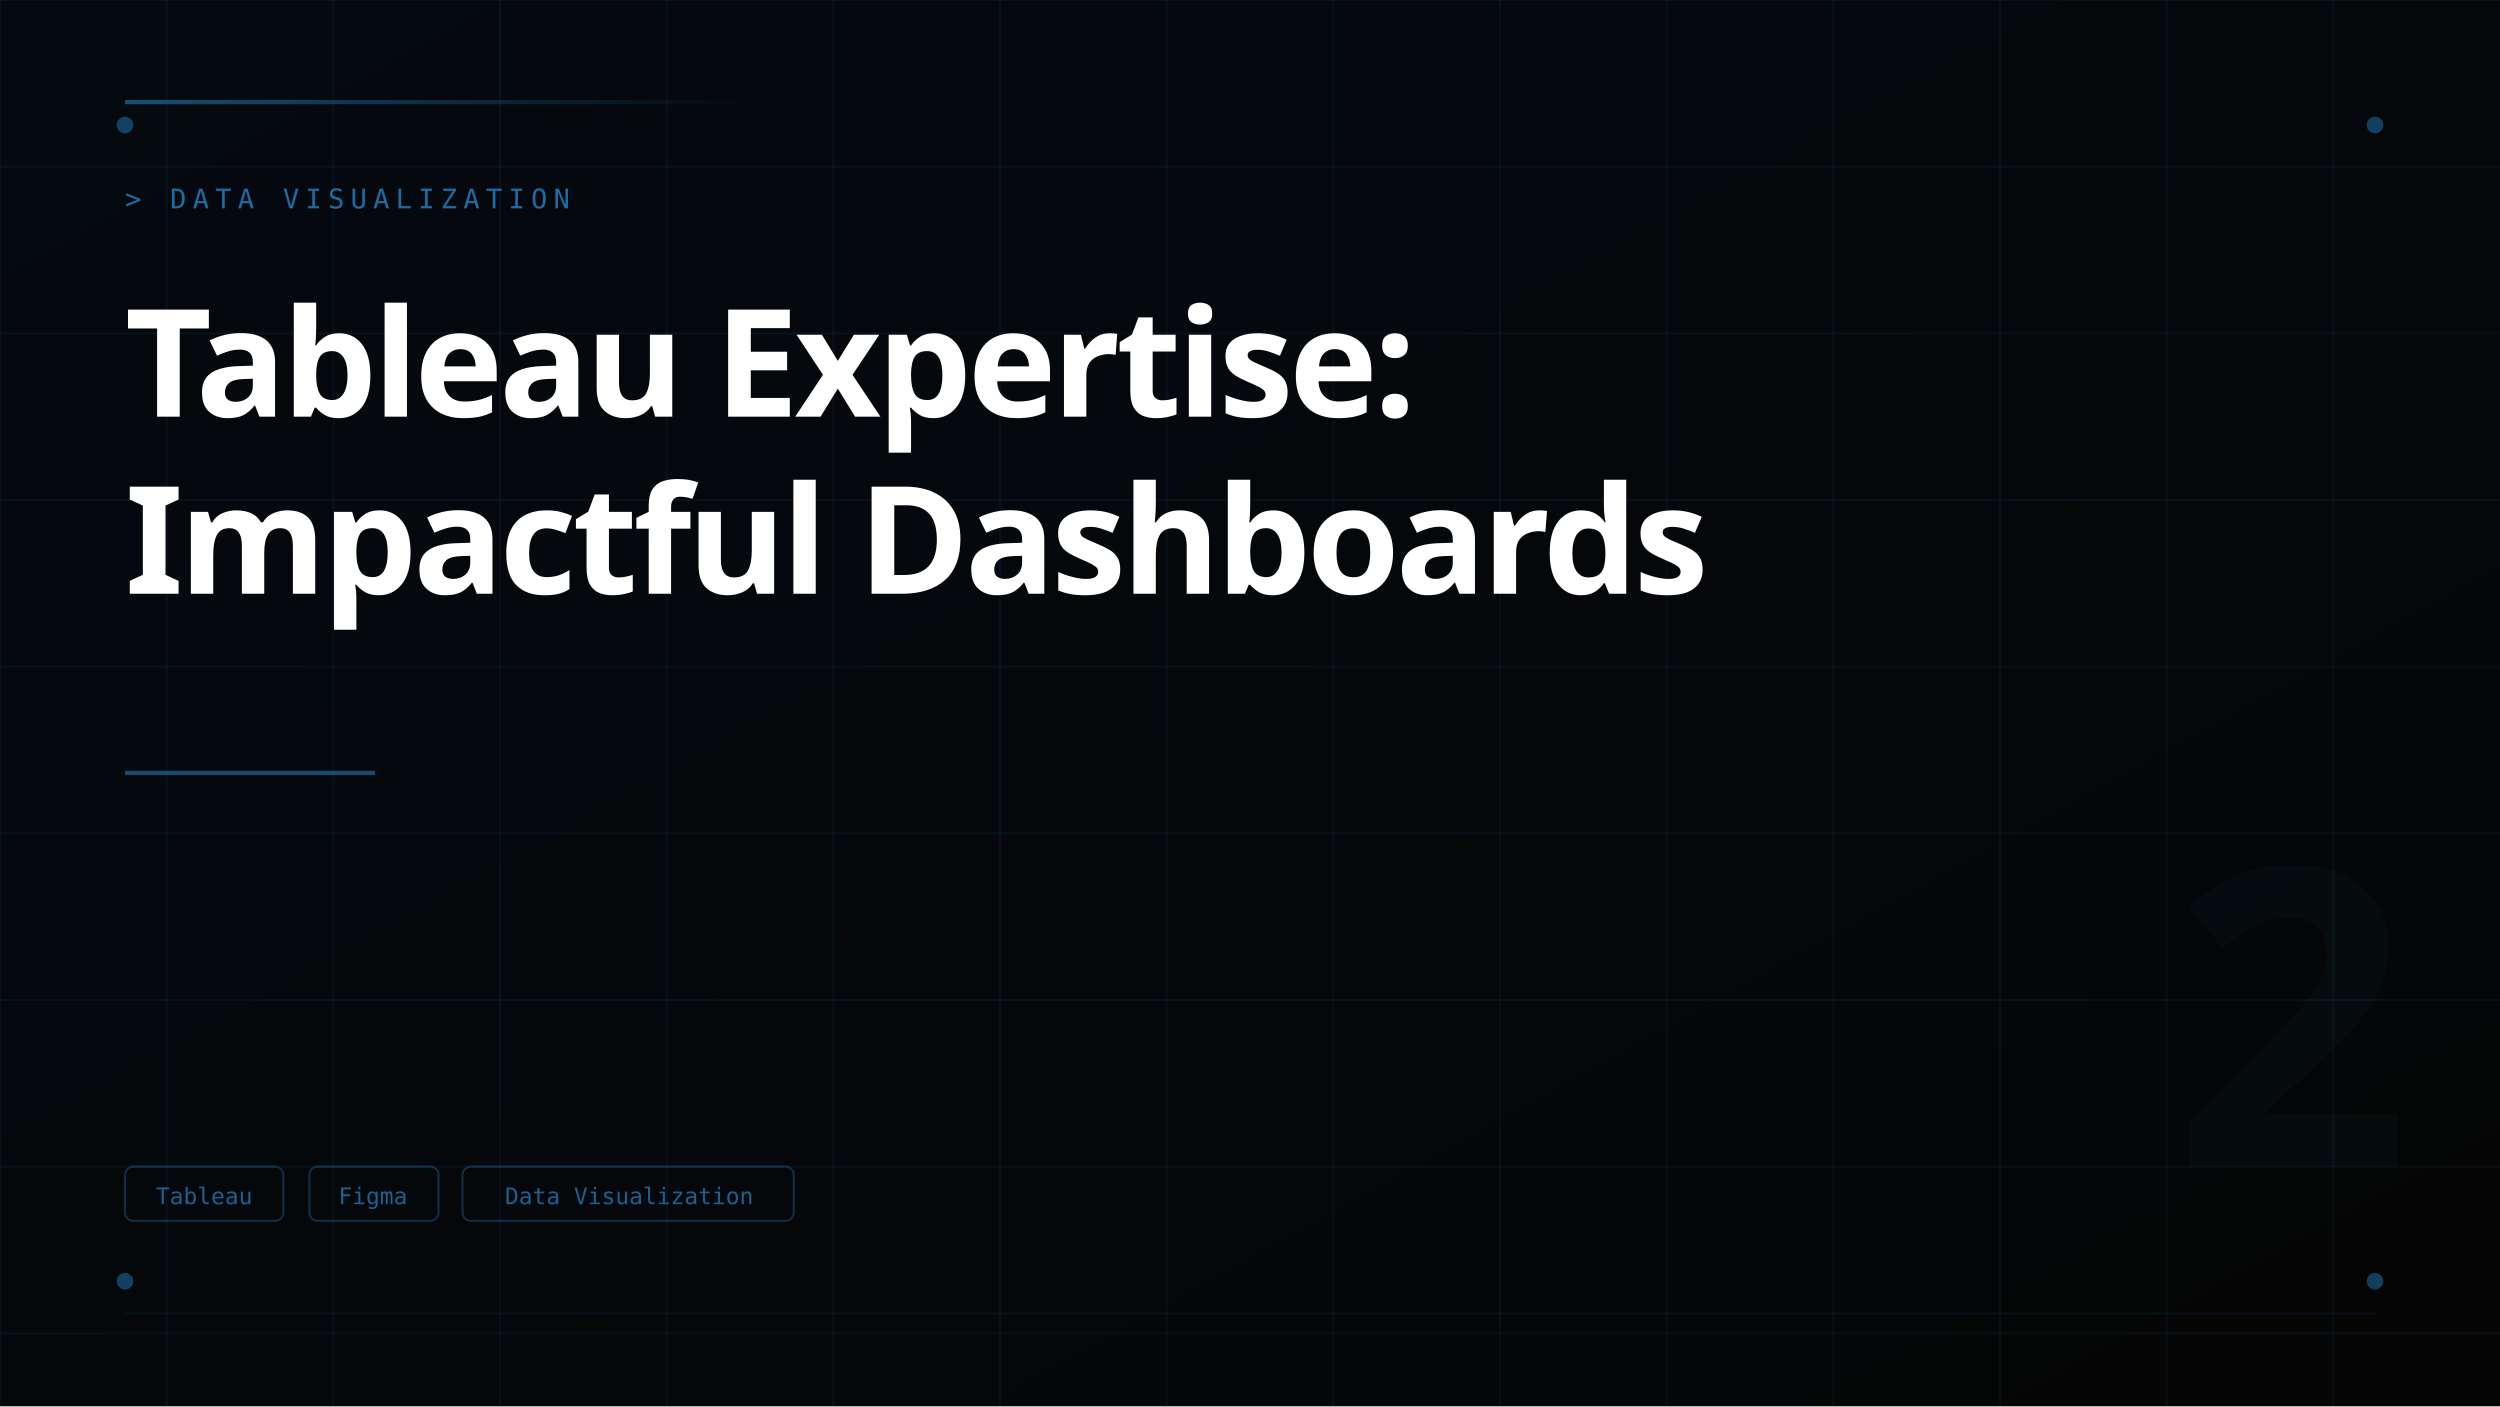
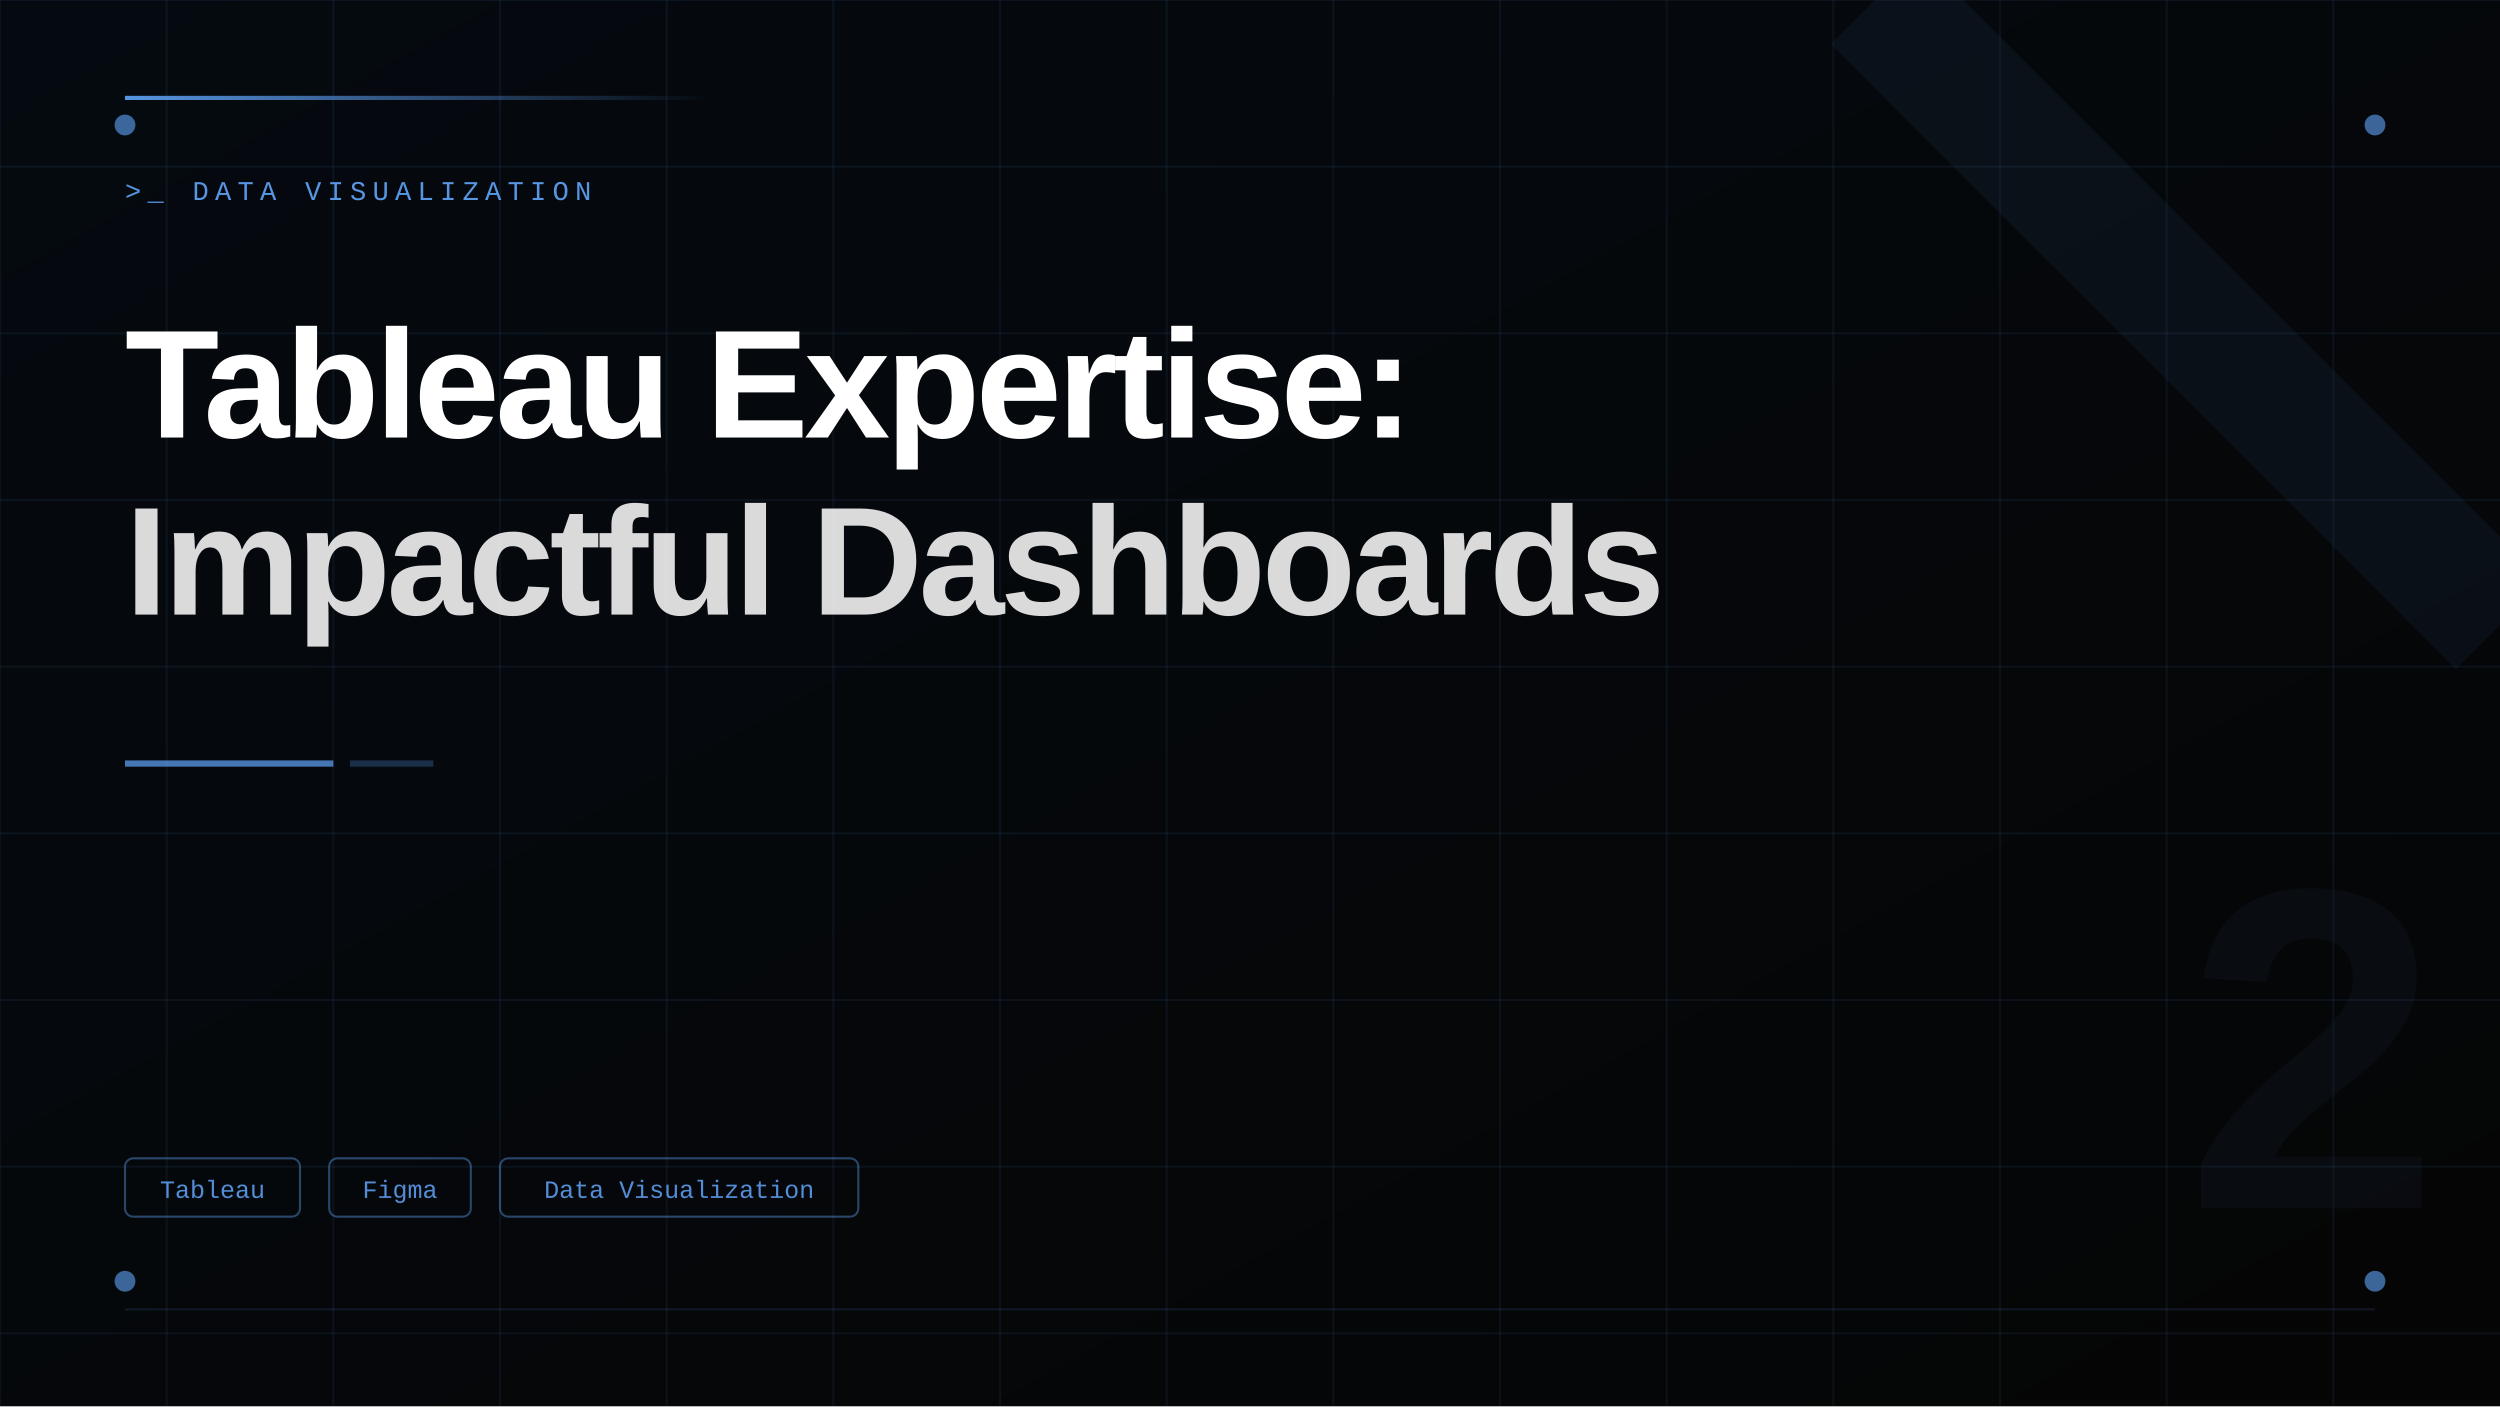
- <svg xmlns="http://www.w3.org/2000/svg" viewBox="0 0 1200 675" width="1200" height="675">
+ <svg xmlns="http://www.w3.org/2000/svg" viewBox="0 0 1200 675">
  <defs>
-     <linearGradient id="bg" x1="0" y1="0" x2="1" y2="1">
+     <linearGradient id="bg2" x1="0" y1="0" x2="1" y2="1">
      <stop offset="0%" stop-color="#050a10" />
      <stop offset="100%" stop-color="#050505" />
    </linearGradient>
-     <linearGradient id="linefade" x1="0" y1="0" x2="1" y2="0">
-       <stop offset="0%" stop-color="#1f77b4" stop-opacity="0.9" />
-       <stop offset="100%" stop-color="#1f77b4" stop-opacity="0" />
+     <linearGradient id="lf2" x1="0" y1="0" x2="1" y2="0">
+       <stop offset="0%" stop-color="#60a5fa" stop-opacity="0.9" />
+       <stop offset="100%" stop-color="#60a5fa" stop-opacity="0" />
    </linearGradient>
  </defs>
-   <rect width="1200" height="675" fill="url(#bg)" />
-   <line x1="0" y1="0" x2="0" y2="675" stroke="rgba(31,119,180,0.09)" stroke-width="1" />
-   <line x1="80" y1="0" x2="80" y2="675" stroke="rgba(31,119,180,0.09)" stroke-width="1" />
-   <line x1="160" y1="0" x2="160" y2="675" stroke="rgba(31,119,180,0.09)" stroke-width="1" />
-   <line x1="240" y1="0" x2="240" y2="675" stroke="rgba(31,119,180,0.09)" stroke-width="1" />
-   <line x1="320" y1="0" x2="320" y2="675" stroke="rgba(31,119,180,0.09)" stroke-width="1" />
-   <line x1="400" y1="0" x2="400" y2="675" stroke="rgba(31,119,180,0.09)" stroke-width="1" />
-   <line x1="480" y1="0" x2="480" y2="675" stroke="rgba(31,119,180,0.09)" stroke-width="1" />
-   <line x1="560" y1="0" x2="560" y2="675" stroke="rgba(31,119,180,0.09)" stroke-width="1" />
-   <line x1="640" y1="0" x2="640" y2="675" stroke="rgba(31,119,180,0.09)" stroke-width="1" />
-   <line x1="720" y1="0" x2="720" y2="675" stroke="rgba(31,119,180,0.09)" stroke-width="1" />
-   <line x1="800" y1="0" x2="800" y2="675" stroke="rgba(31,119,180,0.09)" stroke-width="1" />
-   <line x1="880" y1="0" x2="880" y2="675" stroke="rgba(31,119,180,0.09)" stroke-width="1" />
-   <line x1="960" y1="0" x2="960" y2="675" stroke="rgba(31,119,180,0.09)" stroke-width="1" />
-   <line x1="1040" y1="0" x2="1040" y2="675" stroke="rgba(31,119,180,0.09)" stroke-width="1" />
-   <line x1="1120" y1="0" x2="1120" y2="675" stroke="rgba(31,119,180,0.09)" stroke-width="1" />
-   <line x1="0" y1="0" x2="1200" y2="0" stroke="rgba(31,119,180,0.09)" stroke-width="1" />
-   <line x1="0" y1="80" x2="1200" y2="80" stroke="rgba(31,119,180,0.09)" stroke-width="1" />
-   <line x1="0" y1="160" x2="1200" y2="160" stroke="rgba(31,119,180,0.09)" stroke-width="1" />
-   <line x1="0" y1="240" x2="1200" y2="240" stroke="rgba(31,119,180,0.09)" stroke-width="1" />
-   <line x1="0" y1="320" x2="1200" y2="320" stroke="rgba(31,119,180,0.09)" stroke-width="1" />
-   <line x1="0" y1="400" x2="1200" y2="400" stroke="rgba(31,119,180,0.09)" stroke-width="1" />
-   <line x1="0" y1="480" x2="1200" y2="480" stroke="rgba(31,119,180,0.09)" stroke-width="1" />
-   <line x1="0" y1="560" x2="1200" y2="560" stroke="rgba(31,119,180,0.09)" stroke-width="1" />
-   <line x1="0" y1="640" x2="1200" y2="640" stroke="rgba(31,119,180,0.09)" stroke-width="1" />
-   <circle cx="60" cy="60" r="4" fill="#1f77b4" opacity="0.5" />
-   <circle cx="1140" cy="60" r="4" fill="#1f77b4" opacity="0.5" />
-   <circle cx="60" cy="615" r="4" fill="#1f77b4" opacity="0.5" />
-   <circle cx="1140" cy="615" r="4" fill="#1f77b4" opacity="0.5" />
-   <rect x="60" y="48" width="300" height="2" fill="url(#linefade)" opacity="0.7" />
-   <text x="60" y="100" font-family="'JetBrains Mono', monospace" font-size="13" fill="#1f77b4" letter-spacing="3" opacity="0.9">&gt; DATA VISUALIZATION</text>
-   <text x="60" y="200" font-family="'Space Grotesk', sans-serif" font-size="72" font-weight="700" fill="#ffffff" letter-spacing="-2">Tableau Expertise:</text>
-   <text x="60" y="285" font-family="'Space Grotesk', sans-serif" font-size="72" font-weight="700" fill="#ffffff" letter-spacing="-2">Impactful Dashboards</text>
-   <rect x="60" y="370" width="120" height="2" fill="#1f77b4" opacity="0.6" />
-   <rect x="60" y="560" width="76" height="26" rx="4" fill="none" stroke="#1f77b4" stroke-opacity="0.35" stroke-width="1" />
-   <text x="98" y="578" text-anchor="middle" font-family="'JetBrains Mono', monospace" font-size="11" fill="#1f77b4" opacity="0.8">Tableau</text>
-   <rect x="148.5" y="560" width="62" height="26" rx="4" fill="none" stroke="#1f77b4" stroke-opacity="0.35" stroke-width="1" />
-   <text x="179" y="578" text-anchor="middle" font-family="'JetBrains Mono', monospace" font-size="11" fill="#1f77b4" opacity="0.8">Figma</text>
-   <rect x="222.0" y="560" width="159" height="26" rx="4" fill="none" stroke="#1f77b4" stroke-opacity="0.35" stroke-width="1" />
-   <text x="302" y="578" text-anchor="middle" font-family="'JetBrains Mono', monospace" font-size="11" fill="#1f77b4" opacity="0.8">Data Visualization</text>
-   <text x="1100" y="560" font-family="'Space Grotesk', sans-serif" font-size="200" font-weight="700" fill="#1f77b4" opacity="0.04" text-anchor="middle">2</text>
-   <rect x="60" y="630" width="1080" height="1" fill="#1f77b4" opacity="0.1" />
+   <rect width="1200" height="675" fill="url(#bg2)" />
+   <line x1="900" y1="0" x2="1200" y2="300" stroke="#60a5fa" stroke-opacity="0.06" stroke-width="60" />
+   <line x1="0" y1="0" x2="0" y2="675" stroke="rgba(96,165,250,0.07)" stroke-width="1" />
+   <line x1="80" y1="0" x2="80" y2="675" stroke="rgba(96,165,250,0.07)" stroke-width="1" />
+   <line x1="160" y1="0" x2="160" y2="675" stroke="rgba(96,165,250,0.07)" stroke-width="1" />
+   <line x1="240" y1="0" x2="240" y2="675" stroke="rgba(96,165,250,0.07)" stroke-width="1" />
+   <line x1="320" y1="0" x2="320" y2="675" stroke="rgba(96,165,250,0.07)" stroke-width="1" />
+   <line x1="400" y1="0" x2="400" y2="675" stroke="rgba(96,165,250,0.07)" stroke-width="1" />
+   <line x1="480" y1="0" x2="480" y2="675" stroke="rgba(96,165,250,0.07)" stroke-width="1" />
+   <line x1="560" y1="0" x2="560" y2="675" stroke="rgba(96,165,250,0.07)" stroke-width="1" />
+   <line x1="640" y1="0" x2="640" y2="675" stroke="rgba(96,165,250,0.07)" stroke-width="1" />
+   <line x1="720" y1="0" x2="720" y2="675" stroke="rgba(96,165,250,0.07)" stroke-width="1" />
+   <line x1="800" y1="0" x2="800" y2="675" stroke="rgba(96,165,250,0.07)" stroke-width="1" />
+   <line x1="880" y1="0" x2="880" y2="675" stroke="rgba(96,165,250,0.07)" stroke-width="1" />
+   <line x1="960" y1="0" x2="960" y2="675" stroke="rgba(96,165,250,0.07)" stroke-width="1" />
+   <line x1="1040" y1="0" x2="1040" y2="675" stroke="rgba(96,165,250,0.07)" stroke-width="1" />
+   <line x1="1120" y1="0" x2="1120" y2="675" stroke="rgba(96,165,250,0.07)" stroke-width="1" />
+   <line x1="0" y1="0" x2="1200" y2="0" stroke="rgba(96,165,250,0.07)" stroke-width="1" />
+   <line x1="0" y1="80" x2="1200" y2="80" stroke="rgba(96,165,250,0.07)" stroke-width="1" />
+   <line x1="0" y1="160" x2="1200" y2="160" stroke="rgba(96,165,250,0.07)" stroke-width="1" />
+   <line x1="0" y1="240" x2="1200" y2="240" stroke="rgba(96,165,250,0.07)" stroke-width="1" />
+   <line x1="0" y1="320" x2="1200" y2="320" stroke="rgba(96,165,250,0.07)" stroke-width="1" />
+   <line x1="0" y1="400" x2="1200" y2="400" stroke="rgba(96,165,250,0.07)" stroke-width="1" />
+   <line x1="0" y1="480" x2="1200" y2="480" stroke="rgba(96,165,250,0.07)" stroke-width="1" />
+   <line x1="0" y1="560" x2="1200" y2="560" stroke="rgba(96,165,250,0.07)" stroke-width="1" />
+   <line x1="0" y1="640" x2="1200" y2="640" stroke="rgba(96,165,250,0.07)" stroke-width="1" />
+   <circle cx="60" cy="60" r="5" fill="#60a5fa" opacity="0.6" />
+   <circle cx="1140" cy="60" r="5" fill="#60a5fa" opacity="0.6" />
+   <circle cx="60" cy="615" r="5" fill="#60a5fa" opacity="0.6" />
+   <circle cx="1140" cy="615" r="5" fill="#60a5fa" opacity="0.6" />
+   <rect x="60" y="46" width="280" height="2" fill="url(#lf2)" />
+   <text x="60" y="96" font-family="'Courier New', Courier, monospace" font-size="13" fill="#60a5fa" letter-spacing="3" opacity="0.9">&gt;_ DATA VISUALIZATION</text>
+   <text x="60" y="210" font-family="system-ui, -apple-system, 'Segoe UI', Arial, sans-serif" font-size="74" font-weight="700" fill="#ffffff" letter-spacing="-2">Tableau Expertise:</text>
+   <text x="60" y="295" font-family="system-ui, -apple-system, 'Segoe UI', Arial, sans-serif" font-size="74" font-weight="700" fill="#ffffff" letter-spacing="-2" opacity="0.85">Impactful Dashboards</text>
+   <rect x="60" y="365" width="100" height="3" fill="#60a5fa" opacity="0.7" />
+   <rect x="168" y="365" width="40" height="3" fill="#60a5fa" opacity="0.25" />
+   <rect x="60" y="556" width="84" height="28" rx="4" fill="none" stroke="#60a5fa" stroke-opacity="0.4" stroke-width="1" />
+   <text x="102" y="575" text-anchor="middle" font-family="'Courier New', Courier, monospace" font-size="12" fill="#60a5fa" opacity="0.85">Tableau</text>
+   <rect x="158" y="556" width="68" height="28" rx="4" fill="none" stroke="#60a5fa" stroke-opacity="0.4" stroke-width="1" />
+   <text x="192" y="575" text-anchor="middle" font-family="'Courier New', Courier, monospace" font-size="12" fill="#60a5fa" opacity="0.85">Figma</text>
+   <rect x="240" y="556" width="172" height="28" rx="4" fill="none" stroke="#60a5fa" stroke-opacity="0.4" stroke-width="1" />
+   <text x="326" y="575" text-anchor="middle" font-family="'Courier New', Courier, monospace" font-size="12" fill="#60a5fa" opacity="0.85">Data Visualization</text>
+   <text x="1110" y="580" font-family="system-ui, -apple-system, 'Segoe UI', Arial, sans-serif" font-size="220" font-weight="700" fill="#60a5fa" opacity="0.04" text-anchor="middle">2</text>
+   <rect x="60" y="628" width="1080" height="1" fill="#60a5fa" opacity="0.12" />
</svg>
